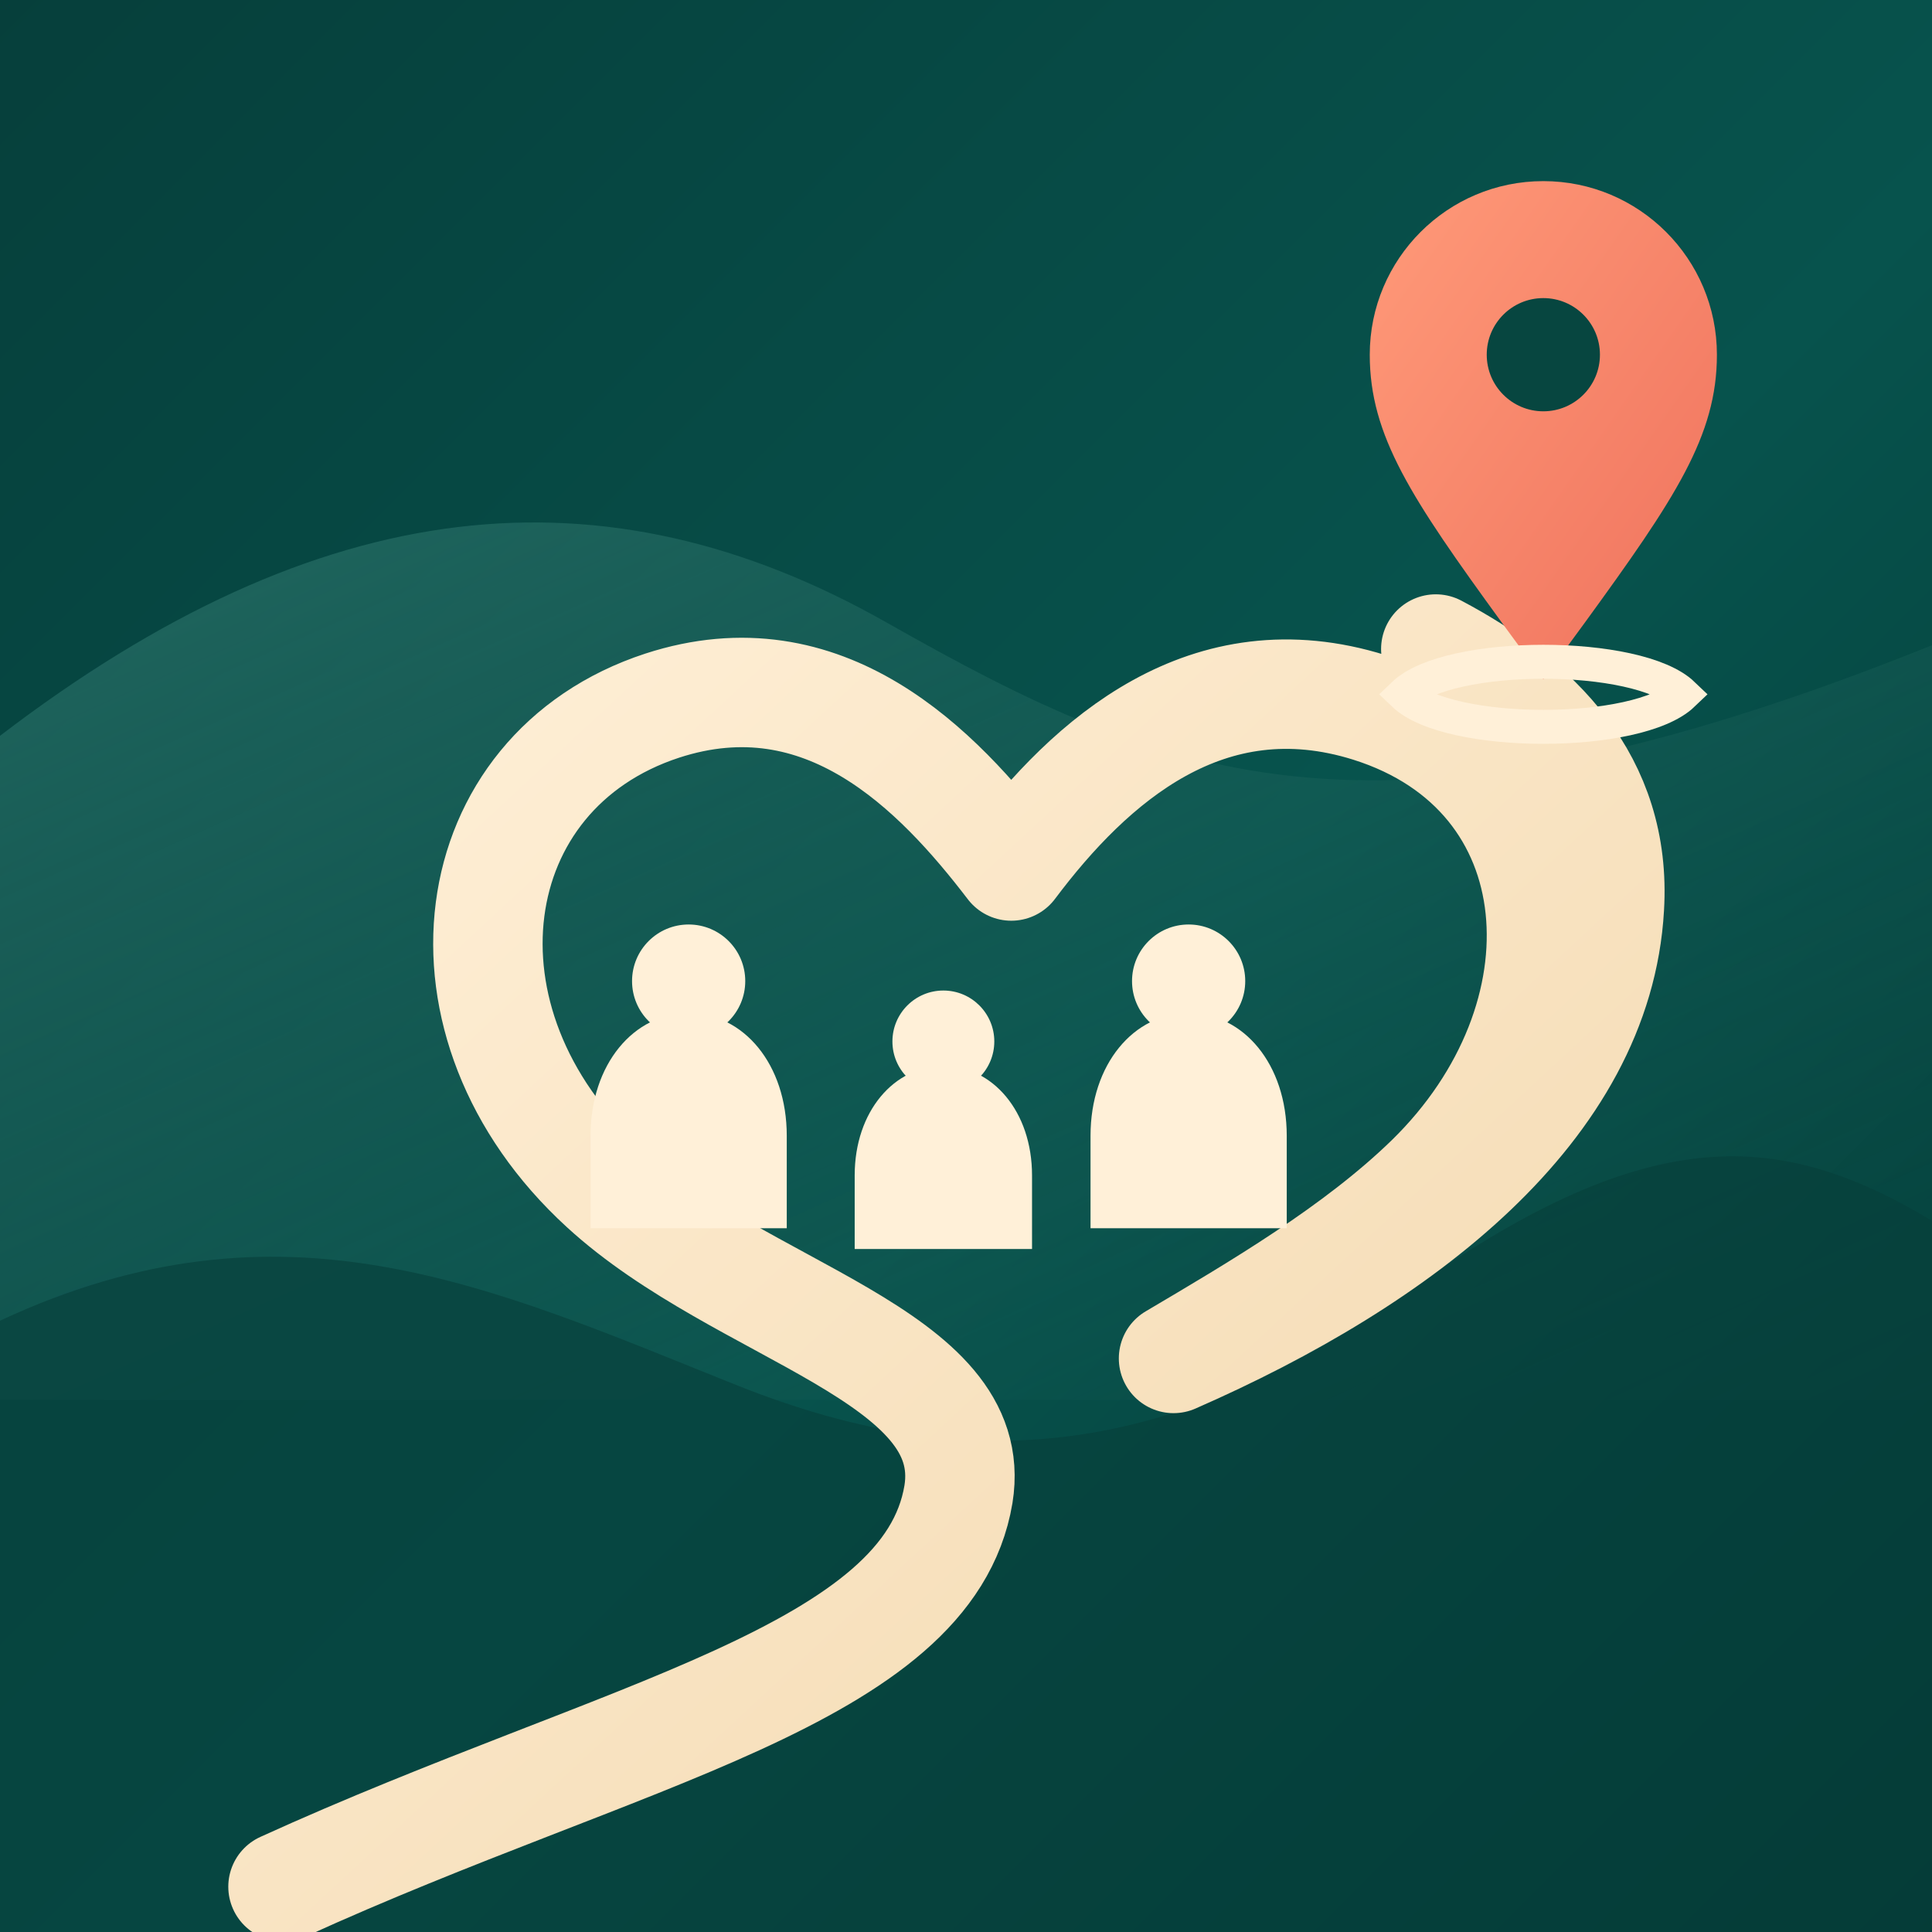
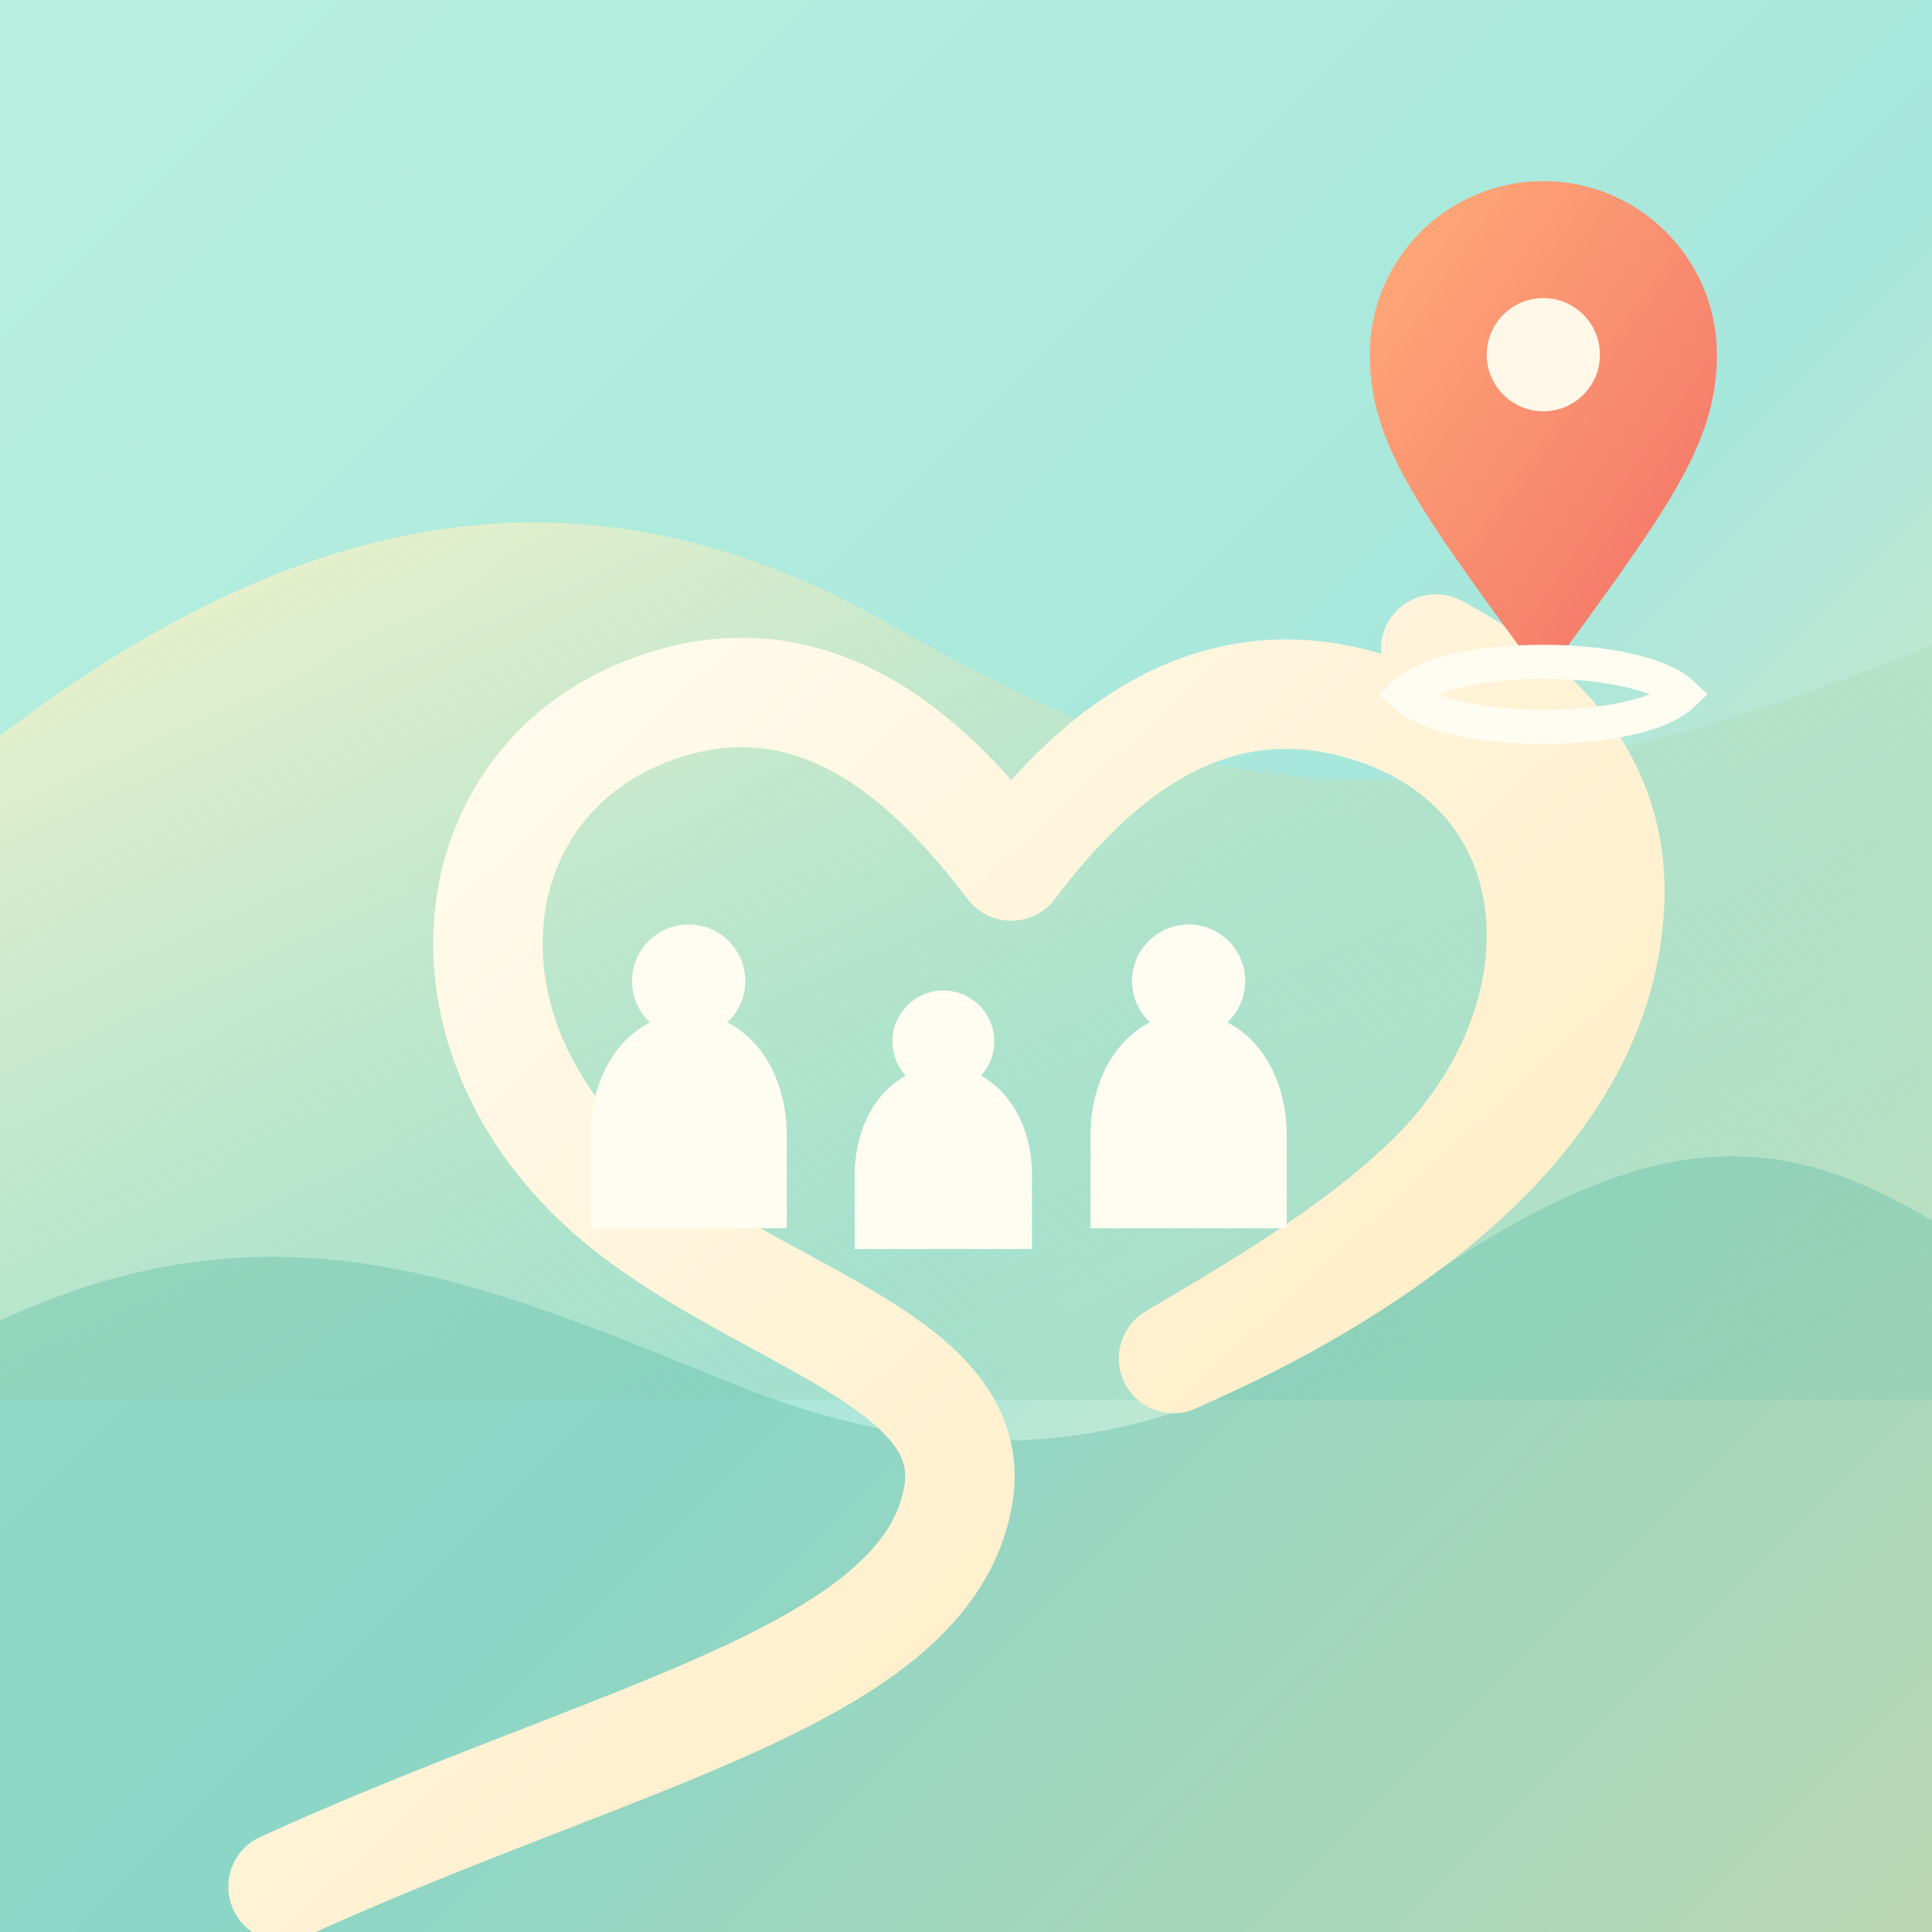
<svg xmlns="http://www.w3.org/2000/svg" viewBox="0 0 1024 1024" role="img" aria-labelledby="title desc">
  <defs>
    <linearGradient id="bg" x1="0" y1="0" x2="1" y2="1">
-       <stop offset="0" stop-color="#063f3b" />
-       <stop offset=".55" stop-color="#07534d" />
-       <stop offset="1" stop-color="#023632" />
+       <stop offset="0" stop-color="#B8F0DF" />
+       <stop offset=".55" stop-color="#A8E7DC" />
+       <stop offset="1" stop-color="#F9E8B8" />
    </linearGradient>
    <linearGradient id="hill" x1="0" y1="0" x2="1" y2="1">
-       <stop stop-color="#2c746b" stop-opacity=".72" />
-       <stop offset="1" stop-color="#0d514b" stop-opacity=".12" />
+       <stop stop-color="#FFF4C9" stop-opacity=".86" />
+       <stop offset="1" stop-color="#72CDB8" stop-opacity=".28" />
    </linearGradient>
    <linearGradient id="path" x1="0" y1="0" x2="1" y2="1">
-       <stop stop-color="#fff0d8" />
-       <stop offset="1" stop-color="#f3d8ae" />
+       <stop stop-color="#FFFDF2" />
+       <stop offset="1" stop-color="#FFE8B9" />
    </linearGradient>
    <linearGradient id="pin" x1="0" y1="0" x2="1" y2="1">
-       <stop stop-color="#ff9a79" />
-       <stop offset="1" stop-color="#ef725d" />
+       <stop stop-color="#FFAD79" />
+       <stop offset="1" stop-color="#F36F68" />
    </linearGradient>
  </defs>
  <rect width="1024" height="1024" fill="url(#bg)" />
  <path d="M0 390C170 260 320 245 470 330s260 130 554 12v400H0Z" fill="url(#hill)" />
-   <path d="M0 700c150-70 260-18 390 34s235 36 360-52 194-83 274-35v377H0Z" fill="#063f3b" opacity=".65" />
+   <path d="M0 700c150-70 260-18 390 34s235 36 360-52 194-83 274-35v377H0Z" fill="#64BEAA" opacity=".42" />
  <path d="M150 1000c180-82 342-112 358-208 12-74-115-96-188-163-95-87-76-220 31-255 86-28 146 34 185 85 42-56 104-111 190-84 111 35 119 165 32 250-39 38-92 69-136 95 121-53 225-133 231-239 4-67-39-109-92-137" fill="none" stroke="url(#path)" stroke-width="58" stroke-linecap="round" stroke-linejoin="round" />
-   <g fill="#fff0d8">
+   <g fill="#FFFDF2">
    <circle cx="365" cy="520" r="30" />
    <path d="M313 602c0-38 23-65 52-65s52 27 52 65v49h-104Z" />
    <circle cx="500" cy="552" r="27" />
    <path d="M453 623c0-34 21-58 47-58s47 24 47 58v39h-94Z" />
    <circle cx="630" cy="520" r="30" />
    <path d="M578 602c0-38 23-65 52-65s52 27 52 65v49H578Z" />
  </g>
  <path d="M796 330c-48-66-70-99-70-142a92 92 0 1 1 184 0c0 43-22 76-70 142l-22 30Z" fill="url(#pin)" />
-   <circle cx="818" cy="188" r="30" fill="#074640" />
-   <path d="M744 368c24-23 124-23 148 0-24 23-124 23-148 0Z" fill="none" stroke="#fff0d8" stroke-width="18" stroke-linecap="round" />
+   <circle cx="818" cy="188" r="30" fill="#FFF8E8" />
+   <path d="M744 368c24-23 124-23 148 0-24 23-124 23-148 0Z" fill="none" stroke="#FFFDF2" stroke-width="18" stroke-linecap="round" />
</svg>
